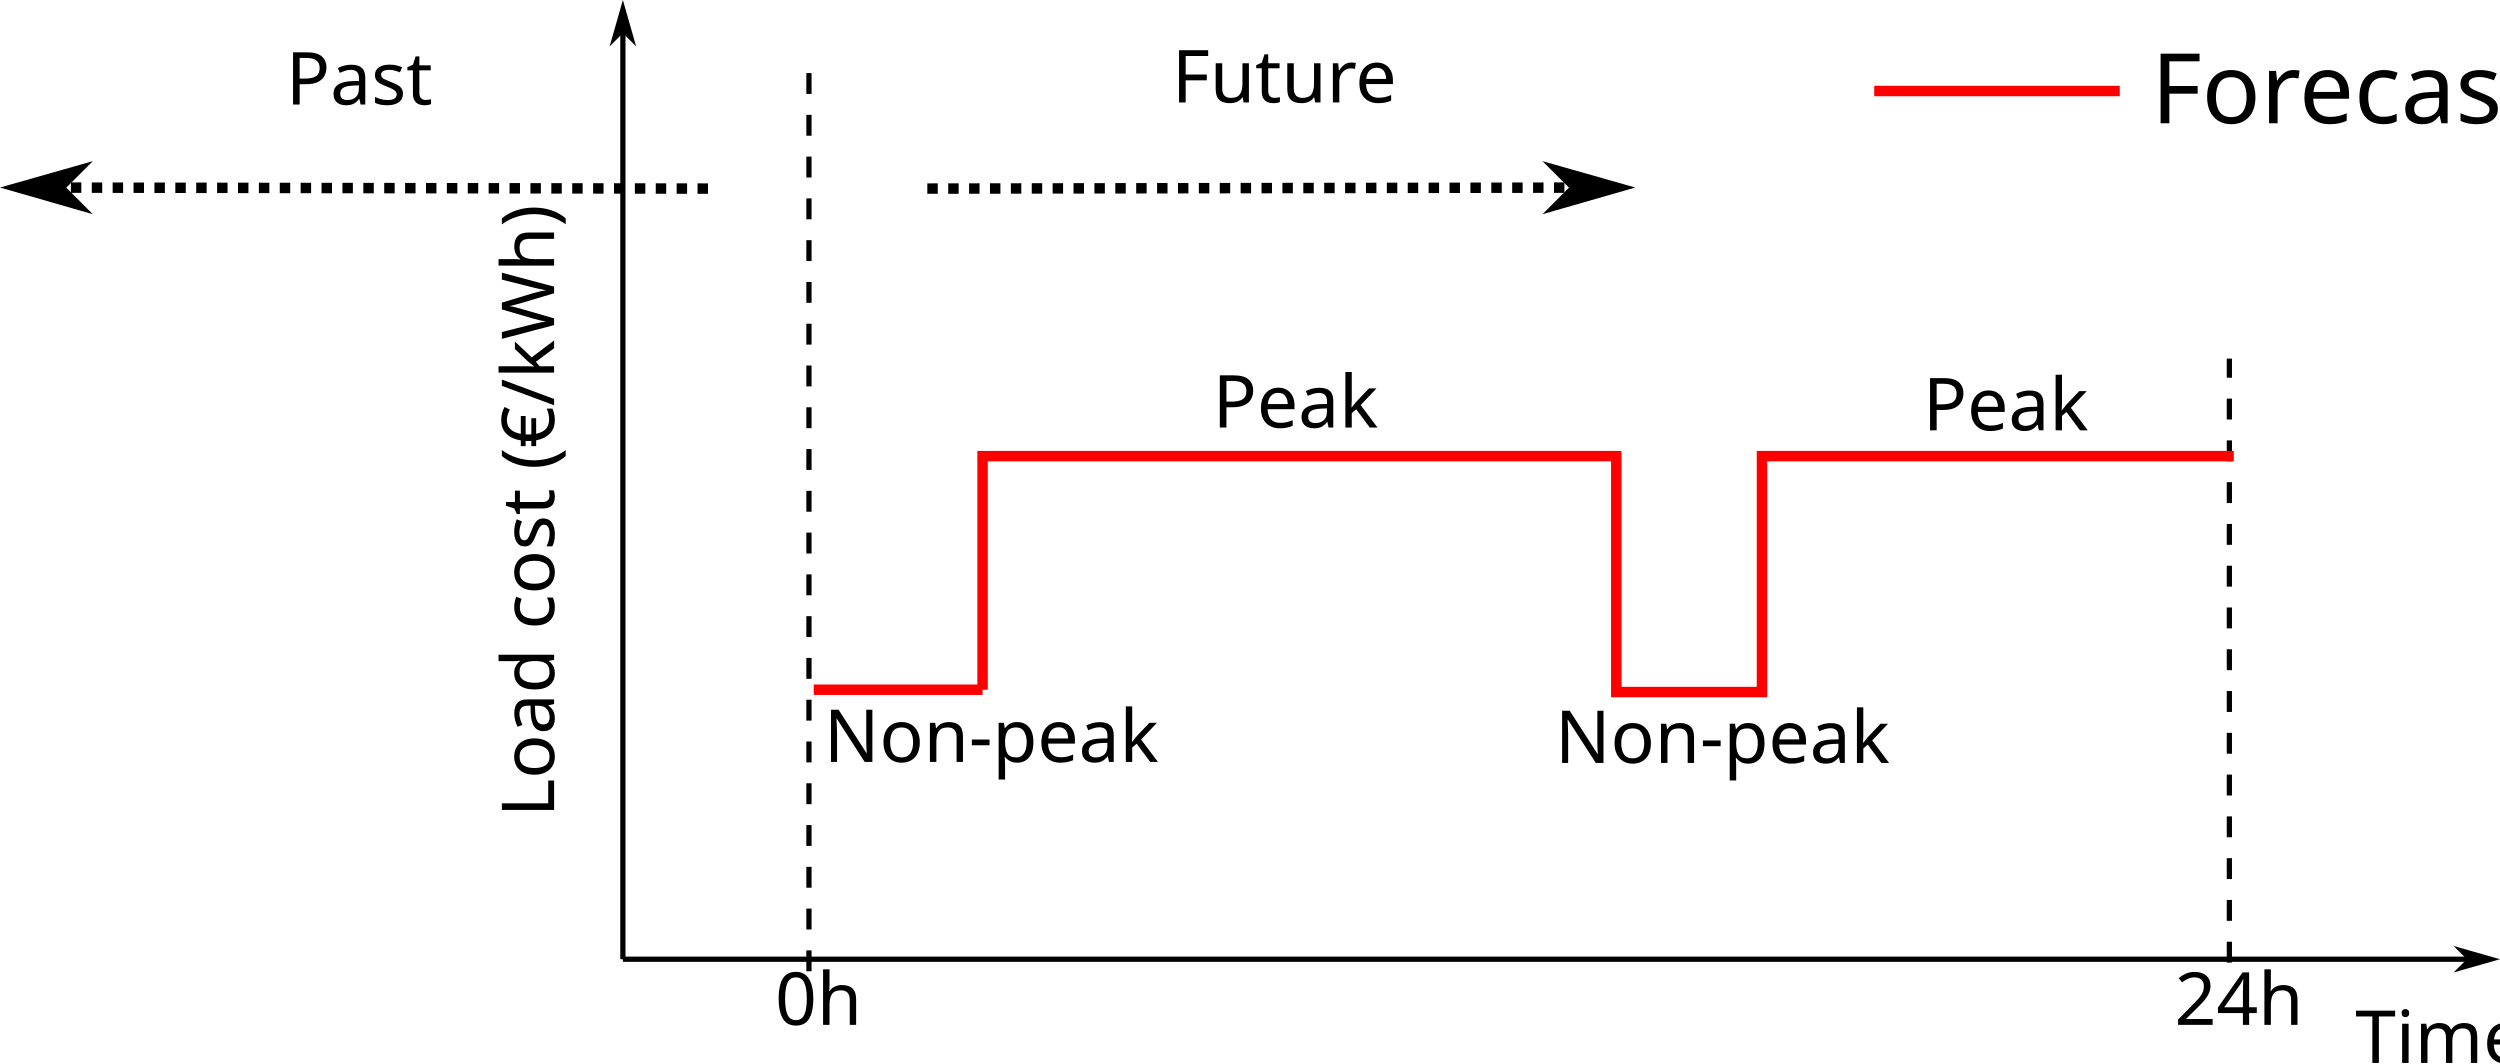
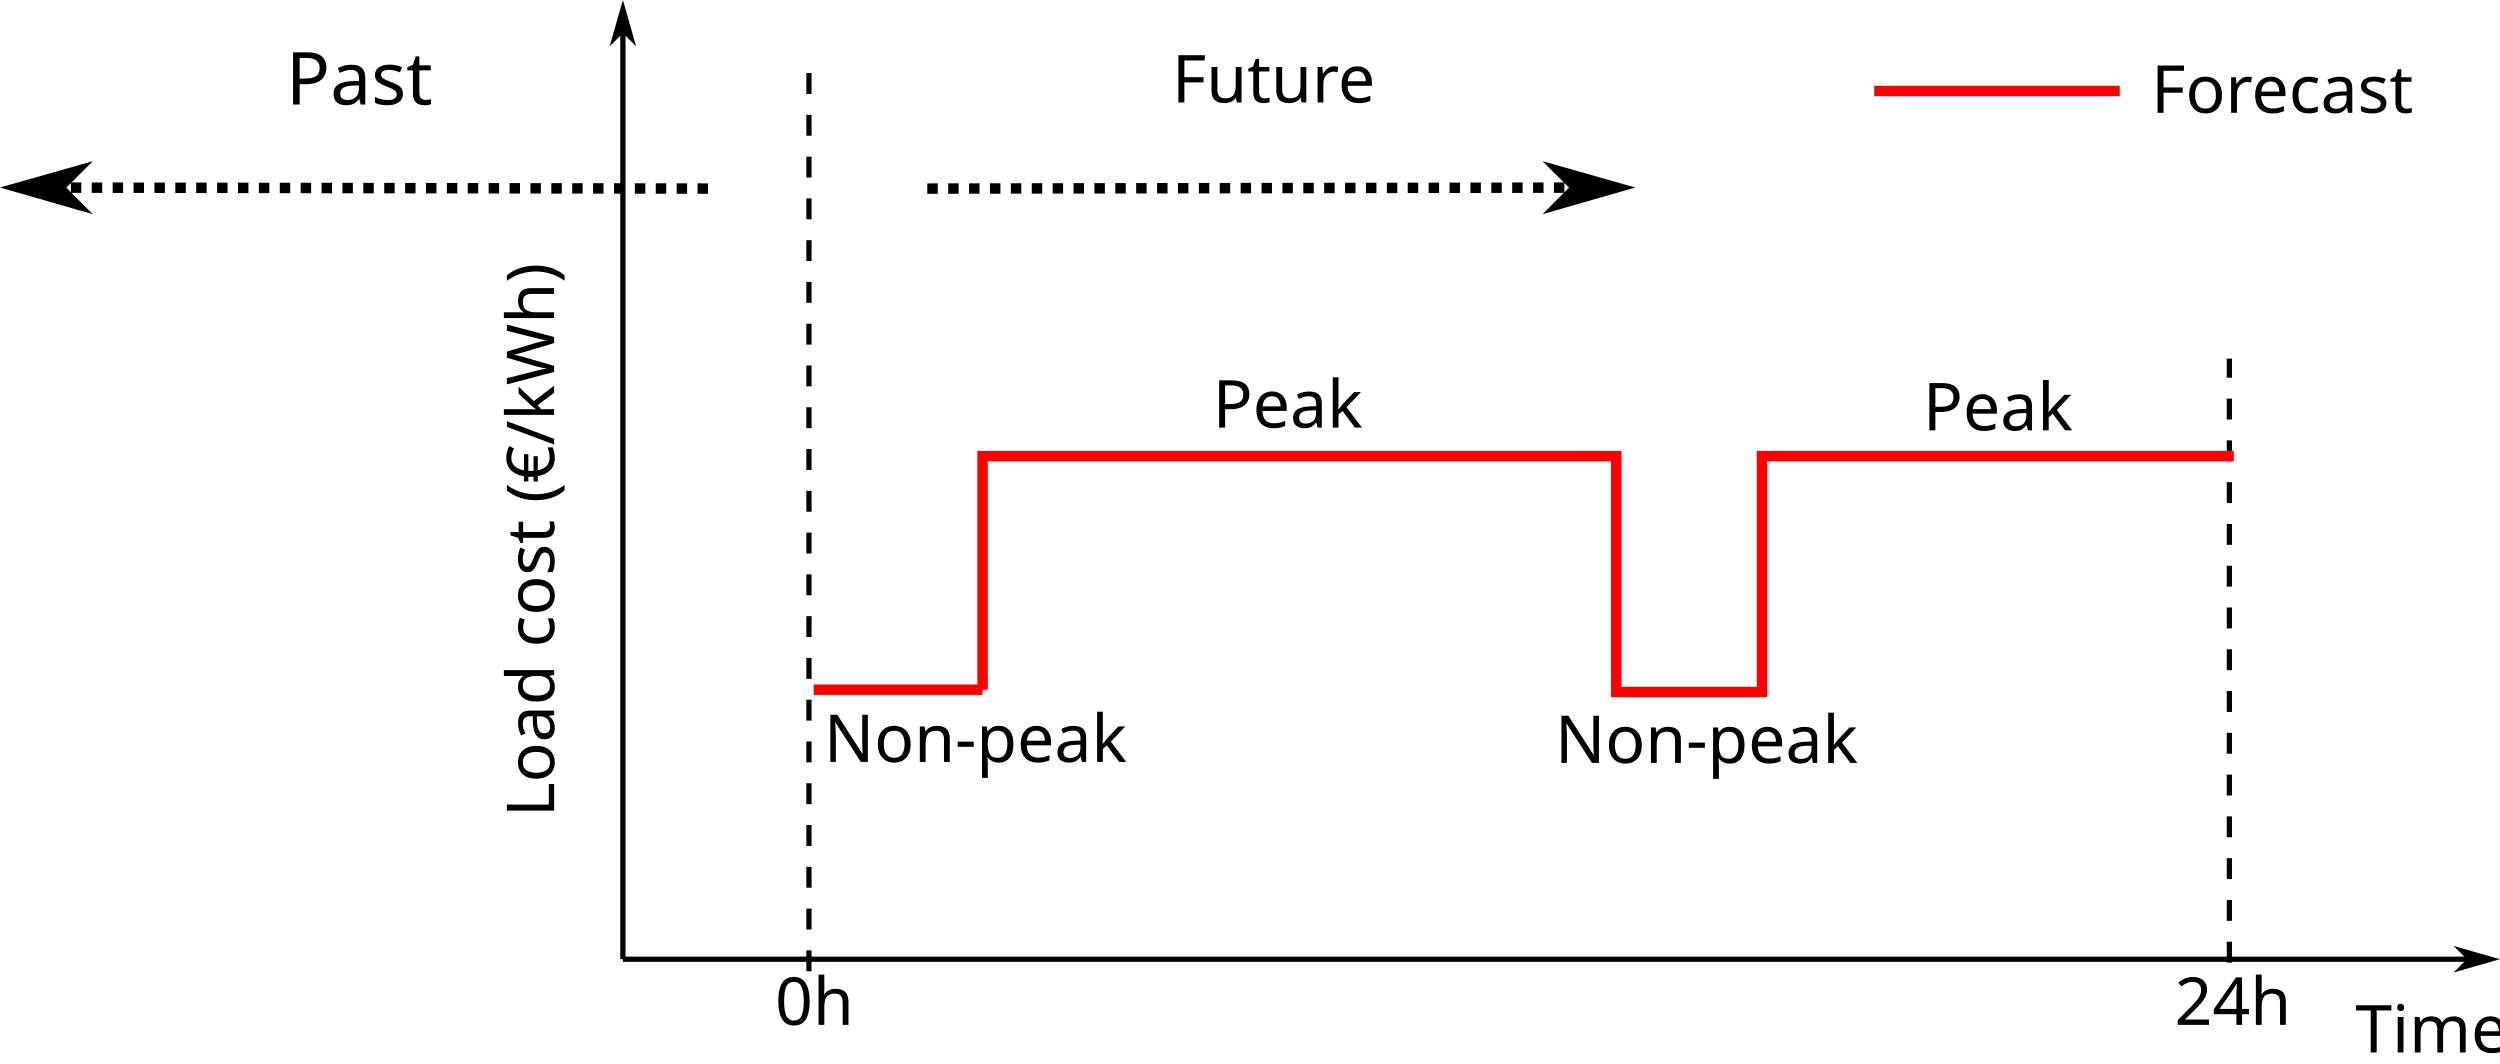
<svg xmlns="http://www.w3.org/2000/svg" width="478.733" height="203.699" id="svg2" version="1.1">
  <defs id="defs4">
    <marker style="overflow:visible" id="Arrow1Send" refX="0" refY="0" orient="auto">
      <path transform="matrix(-0.2,0,0,-0.2,-1.2,0)" style="fill:context-stroke;fill-rule:evenodd;stroke:context-stroke;stroke-width:1pt" d="M 0,0 5,-5 -12.5,0 5,5 Z" id="path29095" />
    </marker>
    <marker orient="auto" refY="0" refX="0" id="Arrow1Lend" style="overflow:visible">
      <path id="path3763" d="M 0,0 5,-5 -12.5,0 5,5 Z" style="fill-rule:evenodd;stroke:#000000;stroke-width:1pt;marker-start:none" transform="matrix(-0.8,0,0,-0.8,-10,0)" />
    </marker>
    <marker orient="auto" refY="0" refX="0" id="Arrow1Mstart" style="overflow:visible">
      <path id="path3766" d="M 0,0 5,-5 -12.5,0 5,5 Z" style="fill-rule:evenodd;stroke:#000000;stroke-width:1pt;marker-start:none" transform="matrix(0.4,0,0,0.4,4,0)" />
    </marker>
    <marker orient="auto" refY="0" refX="0" id="Arrow1Mend" style="overflow:visible">
      <path id="path3769" d="M 0,0 5,-5 -12.5,0 5,5 Z" style="fill-rule:evenodd;stroke:#000000;stroke-width:1pt;marker-start:none" transform="matrix(-0.4,0,0,-0.4,-4,0)" />
    </marker>
    <marker orient="auto" refY="0" refX="0" id="Arrow1Mstart-1" style="overflow:visible">
      <path id="path3766-7" d="M 0,0 5,-5 -12.5,0 5,5 Z" style="fill-rule:evenodd;stroke:#000000;stroke-width:1pt;marker-start:none" transform="matrix(0.4,0,0,0.4,4,0)" />
    </marker>
    <marker orient="auto" refY="0" refX="0" id="Arrow1Mend-4" style="overflow:visible">
      <path id="path3769-0" d="M 0,0 5,-5 -12.5,0 5,5 Z" style="fill-rule:evenodd;stroke:#000000;stroke-width:1pt;marker-start:none" transform="matrix(-0.4,0,0,-0.4,-4,0)" />
    </marker>
    <marker orient="auto" refY="0" refX="0" id="Arrow1Mstart-8" style="overflow:visible">
      <path id="path3766-2" d="M 0,0 5,-5 -12.5,0 5,5 Z" style="fill-rule:evenodd;stroke:#000000;stroke-width:1pt;marker-start:none" transform="matrix(0.4,0,0,0.4,4,0)" />
    </marker>
    <marker orient="auto" refY="0" refX="0" id="Arrow1Mend-45" style="overflow:visible">
      <path id="path3769-5" d="M 0,0 5,-5 -12.5,0 5,5 Z" style="fill-rule:evenodd;stroke:#000000;stroke-width:1pt;marker-start:none" transform="matrix(-0.4,0,0,-0.4,-4,0)" />
    </marker>
    <marker orient="auto" refY="0" refX="0" id="marker5351" style="overflow:visible">
      <path id="path5353" d="M 0,0 5,-5 -12.5,0 5,5 Z" style="fill-rule:evenodd;stroke:#000000;stroke-width:1pt;marker-start:none" transform="matrix(0.4,0,0,0.4,4,0)" />
    </marker>
    <marker orient="auto" refY="0" refX="0" id="marker5355" style="overflow:visible">
      <path id="path5357" d="M 0,0 5,-5 -12.5,0 5,5 Z" style="fill-rule:evenodd;stroke:#000000;stroke-width:1pt;marker-start:none" transform="matrix(-0.4,0,0,-0.4,-4,0)" />
    </marker>
    <marker orient="auto" refY="0" refX="0" id="Arrow1Mstart-2" style="overflow:visible">
      <path id="path3766-21" d="M 0,0 5,-5 -12.5,0 5,5 Z" style="fill-rule:evenodd;stroke:#000000;stroke-width:1pt;marker-start:none" transform="matrix(0.4,0,0,0.4,4,0)" />
    </marker>
    <marker orient="auto" refY="0" refX="0" id="Arrow1Mend-6" style="overflow:visible">
      <path id="path3769-8" d="M 0,0 5,-5 -12.5,0 5,5 Z" style="fill-rule:evenodd;stroke:#000000;stroke-width:1pt;marker-start:none" transform="matrix(-0.4,0,0,-0.4,-4,0)" />
    </marker>
    <marker orient="auto" refY="0" refX="0" id="marker5479" style="overflow:visible">
      <path id="path5481" d="M 0,0 5,-5 -12.5,0 5,5 Z" style="fill-rule:evenodd;stroke:#000000;stroke-width:1pt;marker-start:none" transform="matrix(0.4,0,0,0.4,4,0)" />
    </marker>
    <marker orient="auto" refY="0" refX="0" id="marker5483" style="overflow:visible">
      <path id="path5485" d="M 0,0 5,-5 -12.5,0 5,5 Z" style="fill-rule:evenodd;stroke:#000000;stroke-width:1pt;marker-start:none" transform="matrix(-0.4,0,0,-0.4,-4,0)" />
    </marker>
    <marker orient="auto" refY="0" refX="0" id="Arrow1Lend-0" style="overflow:visible">
      <path id="path3763-6" d="M 0,0 5,-5 -12.5,0 5,5 Z" style="fill-rule:evenodd;stroke:#000000;stroke-width:1pt;marker-start:none" transform="matrix(-0.8,0,0,-0.8,-10,0)" />
    </marker>
    <marker orient="auto" refY="0" refX="0" id="Arrow1Mstart-12" style="overflow:visible">
      <path id="path3766-0" d="M 0,0 5,-5 -12.5,0 5,5 Z" style="fill-rule:evenodd;stroke:#000000;stroke-width:1pt;marker-start:none" transform="matrix(0.4,0,0,0.4,4,0)" />
    </marker>
    <marker orient="auto" refY="0" refX="0" id="Arrow1Mend-0" style="overflow:visible">
      <path id="path3769-1" d="M 0,0 5,-5 -12.5,0 5,5 Z" style="fill-rule:evenodd;stroke:#000000;stroke-width:1pt;marker-start:none" transform="matrix(-0.4,0,0,-0.4,-4,0)" />
    </marker>
    <marker orient="auto" refY="0" refX="0" id="marker7228" style="overflow:visible">
      <path id="path7230" d="M 0,0 5,-5 -12.5,0 5,5 Z" style="fill-rule:evenodd;stroke:#000000;stroke-width:1pt;marker-start:none" transform="matrix(0.4,0,0,0.4,4,0)" />
    </marker>
    <marker orient="auto" refY="0" refX="0" id="marker7232" style="overflow:visible">
      <path id="path7234" d="M 0,0 5,-5 -12.5,0 5,5 Z" style="fill-rule:evenodd;stroke:#000000;stroke-width:1pt;marker-start:none" transform="matrix(-0.4,0,0,-0.4,-4,0)" />
    </marker>
    <marker orient="auto" refY="0" refX="0" id="Arrow1Mstart-9" style="overflow:visible">
      <path id="path3766-8" d="M 0,0 5,-5 -12.5,0 5,5 Z" style="fill-rule:evenodd;stroke:#000000;stroke-width:1pt;marker-start:none" transform="matrix(0.4,0,0,0.4,4,0)" />
    </marker>
    <marker orient="auto" refY="0" refX="0" id="Arrow1Mend-41" style="overflow:visible">
      <path id="path3769-4" d="M 0,0 5,-5 -12.5,0 5,5 Z" style="fill-rule:evenodd;stroke:#000000;stroke-width:1pt;marker-start:none" transform="matrix(-0.4,0,0,-0.4,-4,0)" />
    </marker>
    <marker orient="auto" refY="0" refX="0" id="Arrow1Mend-2" style="overflow:visible">
      <path id="path3769-45" d="M 0,0 5,-5 -12.5,0 5,5 Z" style="fill-rule:evenodd;stroke:#000000;stroke-width:1pt;marker-start:none" transform="matrix(-0.4,0,0,-0.4,-4,0)" />
    </marker>
    <marker orient="auto" refY="0" refX="0" id="marker4353" style="overflow:visible">
      <path id="path4355" d="M 0,0 5,-5 -12.5,0 5,5 Z" style="fill-rule:evenodd;stroke:#000000;stroke-width:1pt;marker-start:none" transform="matrix(-0.4,0,0,-0.4,-4,0)" />
    </marker>
    <marker orient="auto" refY="0" refX="0" id="Arrow1Mstart-5" style="overflow:visible">
      <path id="path3766-1" d="M 0,0 5,-5 -12.5,0 5,5 Z" style="fill-rule:evenodd;stroke:#000000;stroke-width:1pt;marker-start:none" transform="matrix(0.4,0,0,0.4,4,0)" />
    </marker>
    <marker orient="auto" refY="0" refX="0" id="marker4359" style="overflow:visible">
      <path id="path4361" d="M 0,0 5,-5 -12.5,0 5,5 Z" style="fill-rule:evenodd;stroke:#000000;stroke-width:1pt;marker-start:none" transform="matrix(-0.4,0,0,-0.4,-4,0)" />
    </marker>
    <marker orient="auto" refY="0" refX="0" id="Arrow1Mstart-80" style="overflow:visible">
      <path id="path3766-5" d="M 0,0 5,-5 -12.5,0 5,5 Z" style="fill-rule:evenodd;stroke:#000000;stroke-width:1pt;marker-start:none" transform="matrix(0.4,0,0,0.4,4,0)" />
    </marker>
    <marker orient="auto" refY="0" refX="0" id="Arrow1Mend-69" style="overflow:visible">
      <path id="path3769-06" d="M 0,0 5,-5 -12.5,0 5,5 Z" style="fill-rule:evenodd;stroke:#000000;stroke-width:1pt;marker-start:none" transform="matrix(-0.4,0,0,-0.4,-4,0)" />
    </marker>
    <marker orient="auto" refY="0" refX="0" id="marker4359-1" style="overflow:visible">
      <path id="path4361-5" d="M 0,0 5,-5 -12.5,0 5,5 Z" style="fill-rule:evenodd;stroke:#000000;stroke-width:1pt;marker-start:none" transform="matrix(-0.4,0,0,-0.4,-4,0)" />
    </marker>
    <marker orient="auto" refY="0" refX="0" id="Arrow1Mend-7" style="overflow:visible">
      <path id="path3769-47" d="M 0,0 5,-5 -12.5,0 5,5 Z" style="fill-rule:evenodd;stroke:#000000;stroke-width:1pt;marker-start:none" transform="matrix(-0.4,0,0,-0.4,-4,0)" />
    </marker>
    <marker orient="auto" refY="0" refX="0" id="Arrow1Mend-7-2" style="overflow:visible">
      <path id="path3769-47-0" d="M 0,0 5,-5 -12.5,0 5,5 Z" style="fill-rule:evenodd;stroke:#000000;stroke-width:1pt;marker-start:none" transform="matrix(-0.4,0,0,-0.4,-4,0)" />
    </marker>
    <marker orient="auto" refY="0" refX="0" id="Arrow1Mend-7-2-1" style="overflow:visible">
      <path id="path3769-47-0-2" d="M 0,0 5,-5 -12.5,0 5,5 Z" style="fill-rule:evenodd;stroke:#000000;stroke-width:1pt;marker-start:none" transform="matrix(-0.4,0,0,-0.4,-4,0)" />
    </marker>
    <marker orient="auto" refY="0" refX="0" id="Arrow1Mend-7-0" style="overflow:visible">
      <path id="path3769-47-9" d="M 0,0 5,-5 -12.5,0 5,5 Z" style="fill-rule:evenodd;stroke:#000000;stroke-width:1pt;marker-start:none" transform="matrix(-0.4,0,0,-0.4,-4,0)" />
    </marker>
    <marker orient="auto" refY="0" refX="0" id="Arrow1Mend-9" style="overflow:visible">
      <path id="path3769-3" d="M 0,0 5,-5 -12.5,0 5,5 Z" style="fill-rule:evenodd;stroke:#000000;stroke-width:1pt;marker-start:none" transform="matrix(-0.4,0,0,-0.4,-4,0)" />
    </marker>
    <marker orient="auto" refY="0" refX="0" id="marker4359-1-1" style="overflow:visible">
      <path id="path4361-5-3" d="M 0,0 5,-5 -12.5,0 5,5 Z" style="fill-rule:evenodd;stroke:#000000;stroke-width:1pt;marker-start:none" transform="matrix(-0.4,0,0,-0.4,-4,0)" />
    </marker>
    <marker orient="auto" refY="0" refX="0" id="Arrow1Mstart-80-0" style="overflow:visible">
      <path id="path3766-5-6" d="M 0,0 5,-5 -12.5,0 5,5 Z" style="fill-rule:evenodd;stroke:#000000;stroke-width:1pt;marker-start:none" transform="matrix(0.4,0,0,0.4,4,0)" />
    </marker>
    <marker orient="auto" refY="0" refX="0" id="Arrow1Mend-69-5" style="overflow:visible">
      <path id="path3769-06-0" d="M 0,0 5,-5 -12.5,0 5,5 Z" style="fill-rule:evenodd;stroke:#000000;stroke-width:1pt;marker-start:none" transform="matrix(-0.4,0,0,-0.4,-4,0)" />
    </marker>
    <marker orient="auto" refY="0" refX="0" id="Arrow1Mend-7-0-1" style="overflow:visible">
      <path id="path3769-47-9-5" d="M 0,0 5,-5 -12.5,0 5,5 Z" style="fill-rule:evenodd;stroke:#000000;stroke-width:1pt;marker-start:none" transform="matrix(-0.4,0,0,-0.4,-4,0)" />
    </marker>
    <marker orient="auto" refY="0" refX="0" id="Arrow1Mend-78" style="overflow:visible">
      <path id="path3769-31" d="M 0,0 5,-5 -12.5,0 5,5 Z" style="fill-rule:evenodd;stroke:#000000;stroke-width:1pt;marker-start:none" transform="matrix(-0.4,0,0,-0.4,-4,0)" />
    </marker>
    <marker orient="auto" refY="0" refX="0" id="Arrow1Mend-78-2" style="overflow:visible">
      <path id="path3769-31-0" d="M 0,0 5,-5 -12.5,0 5,5 Z" style="fill-rule:evenodd;stroke:#000000;stroke-width:1pt;marker-start:none" transform="matrix(-0.4,0,0,-0.4,-4,0)" />
    </marker>
    <marker orient="auto" refY="0" refX="0" id="Arrow1Mend-78-2-2" style="overflow:visible">
      <path id="path3769-31-0-9" d="M 0,0 5,-5 -12.5,0 5,5 Z" style="fill-rule:evenodd;stroke:#000000;stroke-width:1pt;marker-start:none" transform="matrix(-0.4,0,0,-0.4,-4,0)" />
    </marker>
    <marker orient="auto" refY="0" refX="0" id="Arrow1Mend-78-1" style="overflow:visible">
      <path id="path3769-31-7" d="M 0,0 5,-5 -12.5,0 5,5 Z" style="fill-rule:evenodd;stroke:#000000;stroke-width:1pt;marker-start:none" transform="matrix(-0.4,0,0,-0.4,-4,0)" />
    </marker>
    <marker orient="auto" refY="0" refX="0" id="Arrow1Mend-78-2-5" style="overflow:visible">
      <path id="path3769-31-0-3" d="M 0,0 5,-5 -12.5,0 5,5 Z" style="fill-rule:evenodd;stroke:#000000;stroke-width:1pt;marker-start:none" transform="matrix(-0.4,0,0,-0.4,-4,0)" />
    </marker>
    <marker orient="auto" refY="0" refX="0" id="Arrow1Mend-78-8" style="overflow:visible">
      <path id="path3769-31-2" d="M 0,0 5,-5 -12.5,0 5,5 Z" style="fill-rule:evenodd;stroke:#000000;stroke-width:1pt;marker-start:none" transform="matrix(-0.4,0,0,-0.4,-4,0)" />
    </marker>
    <marker orient="auto" refY="0" refX="0" id="Arrow1Mend-20" style="overflow:visible">
      <path id="path3769-07" d="M 0,0 5,-5 -12.5,0 5,5 Z" style="fill-rule:evenodd;stroke:#000000;stroke-width:1pt;marker-start:none" transform="matrix(-0.4,0,0,-0.4,-4,0)" />
    </marker>
    <marker orient="auto" refY="0" refX="0" id="marker7588" style="overflow:visible">
      <path id="path7590" d="M 0,0 5,-5 -12.5,0 5,5 Z" style="fill-rule:evenodd;stroke:#000000;stroke-width:1pt;marker-start:none" transform="matrix(-0.4,0,0,-0.4,-4,0)" />
    </marker>
    <marker orient="auto" refY="0" refX="0" id="Arrow1Mend-78-2-4" style="overflow:visible">
      <path id="path3769-31-0-6" d="M 0,0 5,-5 -12.5,0 5,5 Z" style="fill-rule:evenodd;stroke:#000000;stroke-width:1pt;marker-start:none" transform="matrix(-0.4,0,0,-0.4,-4,0)" />
    </marker>
    <marker orient="auto" refY="0" refX="0" id="Arrow1Mend-78-27" style="overflow:visible">
      <path id="path3769-31-1" d="M 0,0 5,-5 -12.5,0 5,5 Z" style="fill-rule:evenodd;stroke:#000000;stroke-width:1pt;marker-start:none" transform="matrix(-0.4,0,0,-0.4,-4,0)" />
    </marker>
    <marker orient="auto" refY="0" refX="0" id="Arrow1Mend-7-0-1-5" style="overflow:visible">
      <path id="path3769-47-9-5-7" d="M 0,0 5,-5 -12.5,0 5,5 Z" style="fill-rule:evenodd;stroke:#000000;stroke-width:1pt;marker-start:none" transform="matrix(-0.4,0,0,-0.4,-4,0)" />
    </marker>
    <marker orient="auto" refY="0" refX="0" id="Arrow1Mend-7-0-0" style="overflow:visible">
      <path id="path3769-47-9-3" d="M 0,0 5,-5 -12.5,0 5,5 Z" style="fill-rule:evenodd;stroke:#000000;stroke-width:1pt;marker-start:none" transform="matrix(-0.4,0,0,-0.4,-4,0)" />
    </marker>
    <marker orient="auto" refY="0" refX="0" id="Arrow1Mstart-80-0-5" style="overflow:visible">
      <path id="path3766-5-6-1" d="M 0,0 5,-5 -12.5,0 5,5 Z" style="fill-rule:evenodd;stroke:#000000;stroke-width:1pt;marker-start:none" transform="matrix(0.4,0,0,0.4,4,0)" />
    </marker>
    <marker orient="auto" refY="0" refX="0" id="Arrow1Mend-69-5-2" style="overflow:visible">
      <path id="path3769-06-0-7" d="M 0,0 5,-5 -12.5,0 5,5 Z" style="fill-rule:evenodd;stroke:#000000;stroke-width:1pt;marker-start:none" transform="matrix(-0.4,0,0,-0.4,-4,0)" />
    </marker>
    <marker orient="auto" refY="0" refX="0" id="Arrow1Mend-78-2-4-5" style="overflow:visible">
      <path id="path3769-31-0-6-8" d="M 0,0 5,-5 -12.5,0 5,5 Z" style="fill-rule:evenodd;stroke:#000000;stroke-width:1pt;marker-start:none" transform="matrix(-0.4,0,0,-0.4,-4,0)" />
    </marker>
    <marker orient="auto" refY="0" refX="0" id="Arrow1Mend-20-2" style="overflow:visible">
      <path id="path3769-07-1" d="M 0,0 5,-5 -12.5,0 5,5 Z" style="fill-rule:evenodd;stroke:#000000;stroke-width:1pt;marker-start:none" transform="matrix(-0.4,0,0,-0.4,-4,0)" />
    </marker>
    <marker orient="auto" refY="0" refX="0" id="marker8063" style="overflow:visible">
      <path id="path8065" d="M 0,0 5,-5 -12.5,0 5,5 Z" style="fill-rule:evenodd;stroke:#000000;stroke-width:1pt;marker-start:none" transform="matrix(-0.4,0,0,-0.4,-4,0)" />
    </marker>
    <marker orient="auto" refY="0" refX="0" id="Arrow1Mend-78-2-4-6" style="overflow:visible">
      <path id="path3769-31-0-6-2" d="M 0,0 5,-5 -12.5,0 5,5 Z" style="fill-rule:evenodd;stroke:#000000;stroke-width:1pt;marker-start:none" transform="matrix(-0.4,0,0,-0.4,-4,0)" />
    </marker>
    <marker orient="auto" refY="0" refX="0" id="Arrow1Mend-78-27-7" style="overflow:visible">
      <path id="path3769-31-1-1" d="M 0,0 5,-5 -12.5,0 5,5 Z" style="fill-rule:evenodd;stroke:#000000;stroke-width:1pt;marker-start:none" transform="matrix(-0.4,0,0,-0.4,-4,0)" />
    </marker>
    <marker orient="auto" refY="0" refX="0" id="Arrow1Mend-7-0-1-5-1" style="overflow:visible">
      <path id="path3769-47-9-5-7-9" d="M 0,0 5,-5 -12.5,0 5,5 Z" style="fill-rule:evenodd;stroke:#000000;stroke-width:1pt;marker-start:none" transform="matrix(-0.4,0,0,-0.4,-4,0)" />
    </marker>
    <marker orient="auto" refY="0" refX="0" id="Arrow1Mend-7-0-0-9" style="overflow:visible">
      <path id="path3769-47-9-3-7" d="M 0,0 5,-5 -12.5,0 5,5 Z" style="fill-rule:evenodd;stroke:#000000;stroke-width:1pt;marker-start:none" transform="matrix(-0.4,0,0,-0.4,-4,0)" />
    </marker>
    <marker orient="auto" refY="0" refX="0" id="Arrow1Mstart-80-0-5-2" style="overflow:visible">
      <path id="path3766-5-6-1-3" d="M 0,0 5,-5 -12.5,0 5,5 Z" style="fill-rule:evenodd;stroke:#000000;stroke-width:1pt;marker-start:none" transform="matrix(0.4,0,0,0.4,4,0)" />
    </marker>
    <marker orient="auto" refY="0" refX="0" id="Arrow1Mend-69-5-2-5" style="overflow:visible">
      <path id="path3769-06-0-7-9" d="M 0,0 5,-5 -12.5,0 5,5 Z" style="fill-rule:evenodd;stroke:#000000;stroke-width:1pt;marker-start:none" transform="matrix(-0.4,0,0,-0.4,-4,0)" />
    </marker>
    <marker orient="auto" refY="0" refX="0" id="Arrow1Mend-20-2-8" style="overflow:visible">
      <path id="path3769-07-1-5" d="M 0,0 5,-5 -12.5,0 5,5 Z" style="fill-rule:evenodd;stroke:#000000;stroke-width:1pt;marker-start:none" transform="matrix(-0.4,0,0,-0.4,-4,0)" />
    </marker>
    <marker orient="auto" refY="0" refX="0" id="marker8302" style="overflow:visible">
      <path id="path8304" d="M 0,0 5,-5 -12.5,0 5,5 Z" style="fill-rule:evenodd;stroke:#000000;stroke-width:1pt;marker-start:none" transform="matrix(-0.4,0,0,-0.4,-4,0)" />
    </marker>
    <marker orient="auto" refY="0" refX="0" id="Arrow1Mend-78-2-4-6-7" style="overflow:visible">
      <path id="path3769-31-0-6-2-4" d="M 0,0 5,-5 -12.5,0 5,5 Z" style="fill-rule:evenodd;stroke:#000000;stroke-width:1pt;marker-start:none" transform="matrix(-0.4,0,0,-0.4,-4,0)" />
    </marker>
    <marker orient="auto" refY="0" refX="0" id="Arrow1Mend-78-27-7-2" style="overflow:visible">
      <path id="path3769-31-1-1-8" d="M 0,0 5,-5 -12.5,0 5,5 Z" style="fill-rule:evenodd;stroke:#000000;stroke-width:1pt;marker-start:none" transform="matrix(-0.4,0,0,-0.4,-4,0)" />
    </marker>
    <marker orient="auto" refY="0" refX="0" id="Arrow1Mend-7-0-1-5-1-3" style="overflow:visible">
      <path id="path3769-47-9-5-7-9-6" d="M 0,0 5,-5 -12.5,0 5,5 Z" style="fill-rule:evenodd;stroke:#000000;stroke-width:1pt;marker-start:none" transform="matrix(-0.4,0,0,-0.4,-4,0)" />
    </marker>
    <marker orient="auto" refY="0" refX="0" id="Arrow1Mend-7-0-0-9-4" style="overflow:visible">
      <path id="path3769-47-9-3-7-8" d="M 0,0 5,-5 -12.5,0 5,5 Z" style="fill-rule:evenodd;stroke:#000000;stroke-width:1pt;marker-start:none" transform="matrix(-0.4,0,0,-0.4,-4,0)" />
    </marker>
    <marker orient="auto" refY="0" refX="0" id="Arrow1Mstart-80-0-5-2-5" style="overflow:visible">
      <path id="path3766-5-6-1-3-5" d="M 0,0 5,-5 -12.5,0 5,5 Z" style="fill-rule:evenodd;stroke:#000000;stroke-width:1pt;marker-start:none" transform="matrix(0.4,0,0,0.4,4,0)" />
    </marker>
    <marker orient="auto" refY="0" refX="0" id="Arrow1Mend-69-5-2-5-7" style="overflow:visible">
      <path id="path3769-06-0-7-9-4" d="M 0,0 5,-5 -12.5,0 5,5 Z" style="fill-rule:evenodd;stroke:#000000;stroke-width:1pt;marker-start:none" transform="matrix(-0.4,0,0,-0.4,-4,0)" />
    </marker>
    <marker orient="auto" refY="0" refX="0" id="Arrow1Mend-20-2-8-3" style="overflow:visible">
      <path id="path3769-07-1-5-7" d="M 0,0 5,-5 -12.5,0 5,5 Z" style="fill-rule:evenodd;stroke:#000000;stroke-width:1pt;marker-start:none" transform="matrix(-0.4,0,0,-0.4,-4,0)" />
    </marker>
    <marker orient="auto" refY="0" refX="0" id="marker8553" style="overflow:visible">
      <path id="path8555" d="M 0,0 5,-5 -12.5,0 5,5 Z" style="fill-rule:evenodd;stroke:#000000;stroke-width:1pt;marker-start:none" transform="matrix(-0.4,0,0,-0.4,-4,0)" />
    </marker>
    <marker orient="auto" refY="0" refX="0" id="Arrow1Mend-78-2-4-6-7-2" style="overflow:visible">
      <path id="path3769-31-0-6-2-4-4" d="M 0,0 5,-5 -12.5,0 5,5 Z" style="fill-rule:evenodd;stroke:#000000;stroke-width:1pt;marker-start:none" transform="matrix(-0.4,0,0,-0.4,-4,0)" />
    </marker>
    <marker orient="auto" refY="0" refX="0" id="Arrow1Mend-78-27-7-2-0" style="overflow:visible">
      <path id="path3769-31-1-1-8-6" d="M 0,0 5,-5 -12.5,0 5,5 Z" style="fill-rule:evenodd;stroke:#000000;stroke-width:1pt;marker-start:none" transform="matrix(-0.4,0,0,-0.4,-4,0)" />
    </marker>
    <marker orient="auto" refY="0" refX="0" id="Arrow1Mend-7-0-1-5-1-3-6" style="overflow:visible">
      <path id="path3769-47-9-5-7-9-6-0" d="M 0,0 5,-5 -12.5,0 5,5 Z" style="fill-rule:evenodd;stroke:#000000;stroke-width:1pt;marker-start:none" transform="matrix(-0.4,0,0,-0.4,-4,0)" />
    </marker>
    <marker orient="auto" refY="0" refX="0" id="Arrow1Mend-7-0-0-9-4-7" style="overflow:visible">
      <path id="path3769-47-9-3-7-8-6" d="M 0,0 5,-5 -12.5,0 5,5 Z" style="fill-rule:evenodd;stroke:#000000;stroke-width:1pt;marker-start:none" transform="matrix(-0.4,0,0,-0.4,-4,0)" />
    </marker>
    <marker orient="auto" refY="0" refX="0" id="Arrow1Mstart-80-0-5-2-5-5" style="overflow:visible">
      <path id="path3766-5-6-1-3-5-5" d="M 0,0 5,-5 -12.5,0 5,5 Z" style="fill-rule:evenodd;stroke:#000000;stroke-width:1pt;marker-start:none" transform="matrix(0.4,0,0,0.4,4,0)" />
    </marker>
    <marker orient="auto" refY="0" refX="0" id="Arrow1Mend-69-5-2-5-7-2" style="overflow:visible">
      <path id="path3769-06-0-7-9-4-3" d="M 0,0 5,-5 -12.5,0 5,5 Z" style="fill-rule:evenodd;stroke:#000000;stroke-width:1pt;marker-start:none" transform="matrix(-0.4,0,0,-0.4,-4,0)" />
    </marker>
    <marker orient="auto" refY="0" refX="0" id="Arrow1Mend-78-2-4-5-1" style="overflow:visible">
      <path id="path3769-31-0-6-8-8" d="M 0,0 5,-5 -12.5,0 5,5 Z" style="fill-rule:evenodd;stroke:#000000;stroke-width:1pt;marker-start:none" transform="matrix(-0.4,0,0,-0.4,-4,0)" />
    </marker>
    <marker orient="auto" refY="0" refX="0" id="Arrow1Mend-7-23" style="overflow:visible">
      <path id="path3769-47-7" d="M 0,0 5,-5 -12.5,0 5,5 Z" style="fill-rule:evenodd;stroke:#000000;stroke-width:1pt;marker-start:none" transform="matrix(-0.4,0,0,-0.4,-4,0)" />
    </marker>
    <marker orient="auto" refY="0" refX="0" id="Arrow1Mstart-80-7" style="overflow:visible">
      <path id="path3766-5-68" d="M 0,0 5,-5 -12.5,0 5,5 Z" style="fill-rule:evenodd;stroke:#000000;stroke-width:1pt;marker-start:none" transform="matrix(0.4,0,0,0.4,4,0)" />
    </marker>
    <marker orient="auto" refY="0" refX="0" id="Arrow1Mend-69-2" style="overflow:visible">
      <path id="path3769-06-7" d="M 0,0 5,-5 -12.5,0 5,5 Z" style="fill-rule:evenodd;stroke:#000000;stroke-width:1pt;marker-start:none" transform="matrix(-0.4,0,0,-0.4,-4,0)" />
    </marker>
    <marker orient="auto" refY="0" refX="0" id="Arrow1Mstart-80-0-5-0" style="overflow:visible">
      <path id="path3766-5-6-1-7" d="M 0,0 5,-5 -12.5,0 5,5 Z" style="fill-rule:evenodd;stroke:#000000;stroke-width:1pt;marker-start:none" transform="matrix(0.4,0,0,0.4,4,0)" />
    </marker>
    <marker orient="auto" refY="0" refX="0" id="Arrow1Mend-69-5-2-55" style="overflow:visible">
      <path id="path3769-06-0-7-5" d="M 0,0 5,-5 -12.5,0 5,5 Z" style="fill-rule:evenodd;stroke:#000000;stroke-width:1pt;marker-start:none" transform="matrix(-0.4,0,0,-0.4,-4,0)" />
    </marker>
    <marker orient="auto" refY="0" refX="0" id="Arrow1Mstart-80-0-5-3" style="overflow:visible">
      <path id="path3766-5-6-1-5" d="M 0,0 5,-5 -12.5,0 5,5 Z" style="fill-rule:evenodd;stroke:#000000;stroke-width:1pt;marker-start:none" transform="matrix(0.4,0,0,0.4,4,0)" />
    </marker>
    <marker orient="auto" refY="0" refX="0" id="Arrow1Mend-69-5-2-0" style="overflow:visible">
      <path id="path3769-06-0-7-56" d="M 0,0 5,-5 -12.5,0 5,5 Z" style="fill-rule:evenodd;stroke:#000000;stroke-width:1pt;marker-start:none" transform="matrix(-0.4,0,0,-0.4,-4,0)" />
    </marker>
    <marker orient="auto" refY="0" refX="0" id="Arrow1Mend-7-0-0-8" style="overflow:visible">
      <path id="path3769-47-9-3-9" d="M 0,0 5,-5 -12.5,0 5,5 Z" style="fill-rule:evenodd;stroke:#000000;stroke-width:1pt;marker-start:none" transform="matrix(-0.4,0,0,-0.4,-4,0)" />
    </marker>
    <marker orient="auto" refY="0" refX="0" id="Arrow1Mend-7-0-1-5-9" style="overflow:visible">
      <path id="path3769-47-9-5-7-2" d="M 0,0 5,-5 -12.5,0 5,5 Z" style="fill-rule:evenodd;stroke:#000000;stroke-width:1pt;marker-start:none" transform="matrix(-0.4,0,0,-0.4,-4,0)" />
    </marker>
    <marker orient="auto" refY="0" refX="0" id="Arrow1Mend-78-27-8" style="overflow:visible">
      <path id="path3769-31-1-8" d="M 0,0 5,-5 -12.5,0 5,5 Z" style="fill-rule:evenodd;stroke:#000000;stroke-width:1pt;marker-start:none" transform="matrix(-0.4,0,0,-0.4,-4,0)" />
    </marker>
    <marker orient="auto" refY="0" refX="0" id="Arrow1Mend-78-2-4-4" style="overflow:visible">
      <path id="path3769-31-0-6-9" d="M 0,0 5,-5 -12.5,0 5,5 Z" style="fill-rule:evenodd;stroke:#000000;stroke-width:1pt;marker-start:none" transform="matrix(-0.4,0,0,-0.4,-4,0)" />
    </marker>
    <marker orient="auto" refY="0" refX="0" id="Arrow1Mend-20-4" style="overflow:visible">
      <path id="path3769-07-14" d="M 0,0 5,-5 -12.5,0 5,5 Z" style="fill-rule:evenodd;stroke:#000000;stroke-width:1pt;marker-start:none" transform="matrix(-0.4,0,0,-0.4,-4,0)" />
    </marker>
    <marker orient="auto" refY="0" refX="0" id="marker8443" style="overflow:visible">
      <path id="path8441" d="M 0,0 5,-5 -12.5,0 5,5 Z" style="fill-rule:evenodd;stroke:#000000;stroke-width:1pt;marker-start:none" transform="matrix(-0.4,0,0,-0.4,-4,0)" />
    </marker>
    <marker orient="auto" refY="0" refX="0" id="Arrow1Mstart-80-0-6" style="overflow:visible">
      <path id="path3766-5-6-15" d="M 0,0 5,-5 -12.5,0 5,5 Z" style="fill-rule:evenodd;stroke:#000000;stroke-width:1pt;marker-start:none" transform="matrix(0.4,0,0,0.4,4,0)" />
    </marker>
    <marker orient="auto" refY="0" refX="0" id="Arrow1Mend-69-5-8" style="overflow:visible">
      <path id="path3769-06-0-0" d="M 0,0 5,-5 -12.5,0 5,5 Z" style="fill-rule:evenodd;stroke:#000000;stroke-width:1pt;marker-start:none" transform="matrix(-0.4,0,0,-0.4,-4,0)" />
    </marker>
    <marker orient="auto" refY="0" refX="0" id="Arrow1Mend-7-0-9" style="overflow:visible">
      <path id="path3769-47-9-7" d="M 0,0 5,-5 -12.5,0 5,5 Z" style="fill-rule:evenodd;stroke:#000000;stroke-width:1pt;marker-start:none" transform="matrix(-0.4,0,0,-0.4,-4,0)" />
    </marker>
    <marker orient="auto" refY="0" refX="0" id="Arrow1Mend-7-0-1-0" style="overflow:visible">
      <path id="path3769-47-9-5-5" d="M 0,0 5,-5 -12.5,0 5,5 Z" style="fill-rule:evenodd;stroke:#000000;stroke-width:1pt;marker-start:none" transform="matrix(-0.4,0,0,-0.4,-4,0)" />
    </marker>
    <marker orient="auto" refY="0" refX="0" id="Arrow1Mend-78-23" style="overflow:visible">
      <path id="path3769-31-11" d="M 0,0 5,-5 -12.5,0 5,5 Z" style="fill-rule:evenodd;stroke:#000000;stroke-width:1pt;marker-start:none" transform="matrix(-0.4,0,0,-0.4,-4,0)" />
    </marker>
    <marker orient="auto" refY="0" refX="0" id="Arrow1Mend-78-2-50" style="overflow:visible">
      <path id="path3769-31-0-2" d="M 0,0 5,-5 -12.5,0 5,5 Z" style="fill-rule:evenodd;stroke:#000000;stroke-width:1pt;marker-start:none" transform="matrix(-0.4,0,0,-0.4,-4,0)" />
    </marker>
    <marker orient="auto" refY="0" refX="0" id="Arrow1Mend-70" style="overflow:visible">
      <path id="path3769-14" d="M 0,0 5,-5 -12.5,0 5,5 Z" style="fill-rule:evenodd;stroke:#000000;stroke-width:1pt;marker-start:none" transform="matrix(-0.4,0,0,-0.4,-4,0)" />
    </marker>
    <marker orient="auto" refY="0" refX="0" id="marker1626" style="overflow:visible">
      <path id="path1624" d="M 0,0 5,-5 -12.5,0 5,5 Z" style="fill-rule:evenodd;stroke:#000000;stroke-width:1pt;marker-start:none" transform="matrix(-0.4,0,0,-0.4,-4,0)" />
    </marker>
    <marker style="overflow:visible" id="Arrow1Send-4" refX="0" refY="0" orient="auto">
      <path transform="matrix(-0.2,0,0,-0.2,-1.2,0)" style="fill:context-stroke;fill-rule:evenodd;stroke:context-stroke;stroke-width:1pt" d="M 0,0 5,-5 -12.5,0 5,5 Z" id="path29095-5" />
    </marker>
  </defs>
  <g id="layer1" transform="translate(-616.195,-72.97148)">
    <g transform="translate(705.0437,41.43712)" id="g5297-9-1-1-7-3-9-2-8">
      <path id="path2985-4-5-8-1-9-0-0-9" d="M 30.429,33.505 V 215.219" style="fill:none;stroke:#000000;stroke-width:1;stroke-miterlimit:4;stroke-dasharray:none;stroke-opacity:1;marker-start:url(#Arrow1Mstart-80-0-6);marker-end:none" />
      <path id="path3755-8-2-9-7-8-7-0-3" d="M 30.429,215.219 H 387.914" style="fill:none;stroke:#000000;stroke-width:1;stroke-miterlimit:4;stroke-dasharray:none;stroke-opacity:1;marker-end:url(#Arrow1Mend-69-5-8)" />
    </g>
-     <text xml:space="preserve" style="font-style:normal;font-weight:normal;line-height:0%;font-family:sans-serif;letter-spacing:0px;word-spacing:0px;fill:#000000;fill-opacity:1;stroke:none" x="764.615" y="269.228" id="text5398-3-38-8-2-8-8-6-3-8">
-       <tspan id="tspan5400-1-7-6-8-1-7-8-2-1" x="764.615" y="269.228" style="font-style:normal;font-variant:normal;font-weight:normal;font-stretch:normal;font-size:14px;line-height:125%;font-family:'Tw Cen MT';-inkscape-font-specification:'Tw Cen MT';text-align:start;writing-mode:lr-tb;text-anchor:start">0h</tspan>
-     </text>
-     <text xml:space="preserve" style="font-style:normal;font-weight:normal;line-height:0%;font-family:sans-serif;letter-spacing:0px;word-spacing:0px;fill:#000000;fill-opacity:1;stroke:none" x="1032.615" y="269.228" id="text5398-3-2-4-5-6-8-7-5-9-7">
-       <tspan id="tspan5400-1-3-2-0-0-2-8-0-3-9" x="1032.615" y="269.228" style="font-style:normal;font-variant:normal;font-weight:normal;font-stretch:normal;font-size:14px;line-height:125%;font-family:'Tw Cen MT';-inkscape-font-specification:'Tw Cen MT';text-align:start;writing-mode:lr-tb;text-anchor:start">24h</tspan>
+     <text xml:space="preserve" style="font-style:normal;font-weight:500;line-height:0%;font-family:'Tw Cen MT Std';letter-spacing:0px;word-spacing:0px;fill:#000000;fill-opacity:1;stroke:none;-inkscape-font-specification:'Tw Cen MT Std, Medium';font-stretch:normal;font-variant:normal;font-size:12.667px;text-anchor:start;text-align:start;writing-mode:lr;font-variant-ligatures:normal;font-variant-caps:normal;font-variant-numeric:normal;font-feature-settings:normal;" x="764.615" y="269.228" id="text5398-3-38-8-2-8-8-6-3-8">
+       <tspan id="tspan5400-1-7-6-8-1-7-8-2-1" x="764.615" y="269.228" style="font-style:normal;font-variant:normal;font-weight:500;font-stretch:normal;font-size:12.667px;line-height:125%;font-family:'Tw Cen MT Std';-inkscape-font-specification:'Tw Cen MT Std, Medium';text-align:start;writing-mode:lr;text-anchor:start;font-variant-ligatures:normal;font-variant-caps:normal;font-variant-numeric:normal;font-feature-settings:normal;">0h</tspan>
+     </text>
+     <text xml:space="preserve" style="font-style:normal;font-weight:500;line-height:0%;font-family:'Tw Cen MT Std';letter-spacing:0px;word-spacing:0px;fill:#000000;fill-opacity:1;stroke:none;-inkscape-font-specification:'Tw Cen MT Std, Medium';font-stretch:normal;font-variant:normal;font-size:12.667px;text-anchor:start;text-align:start;writing-mode:lr;font-variant-ligatures:normal;font-variant-caps:normal;font-variant-numeric:normal;font-feature-settings:normal;" x="1032.615" y="269.228" id="text5398-3-2-4-5-6-8-7-5-9-7">
+       <tspan id="tspan5400-1-3-2-0-0-2-8-0-3-9" x="1032.615" y="269.228" style="font-style:normal;font-variant:normal;font-weight:500;font-stretch:normal;font-size:12.667px;line-height:125%;font-family:'Tw Cen MT Std';-inkscape-font-specification:'Tw Cen MT Std, Medium';text-align:start;writing-mode:lr;text-anchor:start;font-variant-ligatures:normal;font-variant-caps:normal;font-variant-numeric:normal;font-feature-settings:normal;">24h</tspan>
    </text>
    <text xml:space="preserve" style="font-style:normal;font-weight:normal;line-height:0%;font-family:sans-serif;letter-spacing:0px;word-spacing:0px;fill:#000000;fill-opacity:1;stroke:none" x="670.953" y="92.991" id="text5398-3-389-2-1-5-6-3-9-7-2">
-       <tspan id="tspan5400-1-34-9-3-4-1-4-9-2-3" x="670.953" y="92.991" style="font-style:normal;font-variant:normal;font-weight:normal;font-stretch:normal;font-size:14px;line-height:125%;font-family:'Tw Cen MT';-inkscape-font-specification:'Tw Cen MT';text-align:start;writing-mode:lr-tb;text-anchor:start">Past</tspan>
+       <tspan id="tspan5400-1-34-9-3-4-1-4-9-2-3" x="670.953" y="92.991" style="font-style:normal;font-variant:normal;font-weight:normal;font-stretch:normal;font-size:14px;line-height:125%;font-family:'Tw Cen MT Std';-inkscape-font-specification:'Tw Cen MT Std';text-align:start;writing-mode:lr-tb;text-anchor:start">Past</tspan>
    </text>
    <path style="fill:none;fill-rule:evenodd;stroke:#000000;stroke-width:2;stroke-linecap:butt;stroke-linejoin:miter;stroke-miterlimit:4;stroke-dasharray:2, 2;stroke-dashoffset:0;stroke-opacity:1;marker-end:url(#Arrow1Mend-7-0-9)" d="m 793.769,109.087 131.633,-0.2" id="path6074-9-6-2" />
    <path style="fill:none;fill-rule:evenodd;stroke:#000000;stroke-width:2;stroke-linecap:butt;stroke-linejoin:miter;stroke-miterlimit:4;stroke-dasharray:2, 2;stroke-dashoffset:0;stroke-opacity:1;marker-end:url(#Arrow1Mend-7-0-1-0)" d="M 751.769,109.087 620.136,108.887" id="path6074-9-6-1-1" />
-     <text xml:space="preserve" style="font-style:normal;font-weight:normal;line-height:0%;font-family:sans-serif;letter-spacing:0px;word-spacing:0px;fill:#000000;fill-opacity:1;stroke:none" x="840.618" y="92.59" id="text5398-3-389-2-1-5-6-3-9-7-5-20">
-       <tspan id="tspan5400-1-34-9-3-4-1-4-9-2-5-8" x="840.618" y="92.59" style="font-style:normal;font-variant:normal;font-weight:normal;font-stretch:normal;font-size:14px;line-height:125%;font-family:'Tw Cen MT';-inkscape-font-specification:'Tw Cen MT';text-align:start;writing-mode:lr-tb;text-anchor:start">Future</tspan>
-     </text>
-     <text xml:space="preserve" style="font-style:normal;font-weight:normal;line-height:0%;font-family:sans-serif;letter-spacing:0px;word-spacing:0px;fill:#000000;fill-opacity:1;stroke:none" x="848.421" y="154.85" id="text5398-3-389-2-1-5-6-3-9-7-5-20-0">
-       <tspan id="tspan5400-1-34-9-3-4-1-4-9-2-5-8-3" x="848.421" y="154.85" style="font-style:normal;font-variant:normal;font-weight:normal;font-stretch:normal;font-size:14px;line-height:125%;font-family:'Tw Cen MT';-inkscape-font-specification:'Tw Cen MT';text-align:start;writing-mode:lr-tb;text-anchor:start">Peak</tspan>
-     </text>
-     <text xml:space="preserve" style="font-style:normal;font-weight:normal;line-height:0%;font-family:sans-serif;letter-spacing:0px;word-spacing:0px;fill:#000000;fill-opacity:1;stroke:none" x="984.425" y="155.375" id="text5398-3-389-2-1-5-6-3-9-7-5-20-0-4">
-       <tspan id="tspan5400-1-34-9-3-4-1-4-9-2-5-8-3-7" x="984.425" y="155.375" style="font-style:normal;font-variant:normal;font-weight:normal;font-stretch:normal;font-size:14px;line-height:125%;font-family:'Tw Cen MT';-inkscape-font-specification:'Tw Cen MT';text-align:start;writing-mode:lr-tb;text-anchor:start">Peak</tspan>
+     <text xml:space="preserve" style="font-style:normal;font-weight:500;line-height:0%;font-family:'Tw Cen MT Std';letter-spacing:0px;word-spacing:0px;fill:#000000;fill-opacity:1;stroke:none;-inkscape-font-specification:'Tw Cen MT Std, Medium';font-stretch:normal;font-variant:normal;font-size:12.667px;text-anchor:start;text-align:start;writing-mode:lr;font-variant-ligatures:normal;font-variant-caps:normal;font-variant-numeric:normal;font-feature-settings:normal;" x="840.618" y="92.59" id="text5398-3-389-2-1-5-6-3-9-7-5-20">
+       <tspan id="tspan5400-1-34-9-3-4-1-4-9-2-5-8" x="840.618" y="92.59" style="font-style:normal;font-variant:normal;font-weight:500;font-stretch:normal;font-size:12.667px;line-height:125%;font-family:'Tw Cen MT Std';-inkscape-font-specification:'Tw Cen MT Std, Medium';text-align:start;writing-mode:lr;text-anchor:start;font-variant-ligatures:normal;font-variant-caps:normal;font-variant-numeric:normal;font-feature-settings:normal;">Future</tspan>
+     </text>
+     <text xml:space="preserve" style="font-style:normal;font-weight:500;line-height:0%;font-family:'Tw Cen MT Std';letter-spacing:0px;word-spacing:0px;fill:#000000;fill-opacity:1;stroke:none;-inkscape-font-specification:'Tw Cen MT Std, Medium';font-stretch:normal;font-variant:normal;font-size:12.667px;text-anchor:start;text-align:start;writing-mode:lr;font-variant-ligatures:normal;font-variant-caps:normal;font-variant-numeric:normal;font-feature-settings:normal;" x="848.421" y="154.85" id="text5398-3-389-2-1-5-6-3-9-7-5-20-0">
+       <tspan id="tspan5400-1-34-9-3-4-1-4-9-2-5-8-3" x="848.421" y="154.85" style="font-style:normal;font-variant:normal;font-weight:500;font-stretch:normal;font-size:12.667px;line-height:125%;font-family:'Tw Cen MT Std';-inkscape-font-specification:'Tw Cen MT Std, Medium';text-align:start;writing-mode:lr;text-anchor:start;font-variant-ligatures:normal;font-variant-caps:normal;font-variant-numeric:normal;font-feature-settings:normal;">Peak</tspan>
+     </text>
+     <text xml:space="preserve" style="font-style:normal;font-weight:500;line-height:0%;font-family:'Tw Cen MT Std';letter-spacing:0px;word-spacing:0px;fill:#000000;fill-opacity:1;stroke:none;-inkscape-font-specification:'Tw Cen MT Std, Medium';font-stretch:normal;font-variant:normal;font-size:12.667px;text-anchor:start;text-align:start;writing-mode:lr;font-variant-ligatures:normal;font-variant-caps:normal;font-variant-numeric:normal;font-feature-settings:normal;" x="984.425" y="155.375" id="text5398-3-389-2-1-5-6-3-9-7-5-20-0-4">
+       <tspan id="tspan5400-1-34-9-3-4-1-4-9-2-5-8-3-7" x="984.425" y="155.375" style="font-style:normal;font-variant:normal;font-weight:500;font-stretch:normal;font-size:12.667px;line-height:125%;font-family:'Tw Cen MT Std';-inkscape-font-specification:'Tw Cen MT Std, Medium';text-align:start;writing-mode:lr;text-anchor:start;font-variant-ligatures:normal;font-variant-caps:normal;font-variant-numeric:normal;font-feature-settings:normal;">Peak</tspan>
    </text>
    <path style="fill:none;stroke:#000000;stroke-width:1;stroke-miterlimit:4;stroke-dasharray:4, 4;stroke-dashoffset:0;stroke-opacity:1" d="M 1043.103,257.303 V 141.641" id="path5693-8-5-6-3-6-8-1-3-4" />
    <path style="fill:none;stroke:#000000;stroke-width:1;stroke-miterlimit:4;stroke-dasharray:4, 4;stroke-dashoffset:0;stroke-opacity:1" d="M 771.104,258.962 V 84.839" id="path5693-8-5-6-3-6-8-1-3-1-9" />
-     <text xml:space="preserve" style="font-style:normal;font-weight:normal;line-height:0%;font-family:sans-serif;letter-spacing:0px;word-spacing:0px;fill:#000000;fill-opacity:1;stroke:none" x="-229.426" y="722.301" id="text5398-3-389-2-1-5-6-3-9-7-5-2-1" transform="rotate(-90)">
-       <tspan id="tspan5400-1-34-9-3-4-1-4-9-2-5-2-5" x="-229.426" y="722.301" style="font-style:normal;font-variant:normal;font-weight:normal;font-stretch:normal;font-size:14px;line-height:125%;font-family:'Tw Cen MT';-inkscape-font-specification:'Tw Cen MT';text-align:start;writing-mode:lr-tb;text-anchor:start">Load cost (€/kWh)</tspan>
-     </text>
-     <text xml:space="preserve" style="font-style:normal;font-weight:normal;line-height:0%;font-family:sans-serif;letter-spacing:0px;word-spacing:0px;fill:#000000;fill-opacity:1;stroke:none" x="1067.218" y="276.513" id="text5398-3-389-2-1-5-6-3-9-7-5-22-3">
-       <tspan id="tspan5400-1-34-9-3-4-1-4-9-2-5-6-6" x="1067.218" y="276.513" style="font-style:normal;font-variant:normal;font-weight:normal;font-stretch:normal;font-size:14px;line-height:125%;font-family:'Tw Cen MT';-inkscape-font-specification:'Tw Cen MT';text-align:start;writing-mode:lr-tb;text-anchor:start">Time</tspan>
+     <text xml:space="preserve" style="font-style:normal;font-weight:500;line-height:0%;font-family:'Tw Cen MT Std';letter-spacing:0px;word-spacing:0px;fill:#000000;fill-opacity:1;stroke:none;-inkscape-font-specification:'Tw Cen MT Std, Medium';font-stretch:normal;font-variant:normal;font-size:12.667px;text-anchor:start;text-align:start;writing-mode:lr;font-variant-ligatures:normal;font-variant-caps:normal;font-variant-numeric:normal;font-feature-settings:normal;" x="-229.426" y="722.301" id="text5398-3-389-2-1-5-6-3-9-7-5-2-1" transform="rotate(-90)">
+       <tspan id="tspan5400-1-34-9-3-4-1-4-9-2-5-2-5" x="-229.426" y="722.301" style="font-style:normal;font-variant:normal;font-weight:500;font-stretch:normal;font-size:12.667px;line-height:125%;font-family:'Tw Cen MT Std';-inkscape-font-specification:'Tw Cen MT Std, Medium';text-align:start;writing-mode:lr;text-anchor:start;font-variant-ligatures:normal;font-variant-caps:normal;font-variant-numeric:normal;font-feature-settings:normal;">Load cost (€/kWh)</tspan>
+     </text>
+     <text xml:space="preserve" style="font-style:normal;font-variant:normal;font-weight:500;font-stretch:normal;font-size:12.667px;line-height:0%;font-family:'Tw Cen MT Std';-inkscape-font-specification:'Tw Cen MT Std, Medium';font-variant-ligatures:normal;font-variant-caps:normal;font-variant-numeric:normal;font-feature-settings:normal;text-align:start;letter-spacing:0px;word-spacing:0px;writing-mode:lr-tb;text-anchor:start;fill:#000000;fill-opacity:1;stroke:none" x="1067.218" y="274.513" id="text5398-3-389-2-1-5-6-3-9-7-5-22-3">
+       <tspan id="tspan5400-1-34-9-3-4-1-4-9-2-5-6-6" x="1067.218" y="274.513" style="font-style:normal;font-variant:normal;font-weight:500;font-stretch:normal;font-size:12.667px;line-height:125%;font-family:'Tw Cen MT Std';-inkscape-font-specification:'Tw Cen MT Std, Medium';font-variant-ligatures:normal;font-variant-caps:normal;font-variant-numeric:normal;font-feature-settings:normal;text-align:start;writing-mode:lr-tb;text-anchor:start">Time</tspan>
    </text>
    <path id="path7546-1" d="M 1022.113,90.401 H 975.098" style="fill:none;fill-rule:evenodd;stroke:#ff0000;stroke-width:2;stroke-linecap:butt;stroke-linejoin:miter;stroke-miterlimit:4;stroke-dasharray:none;stroke-opacity:1" />
-     <text xml:space="preserve" style="font-style:normal;font-weight:normal;font-size:18.667px;line-height:0%;font-family:sans-serif;letter-spacing:0px;word-spacing:0px;fill:#000000;fill-opacity:1;stroke:none" x="1028.127" y="96.57" id="text5398-3-389-2-1-5-6-3-9-7-5-6-4-2-3-1">
-       <tspan id="tspan5400-1-34-9-3-4-1-4-9-2-5-4-4-2-0-8" x="1028.127" y="96.57" style="font-style:normal;font-variant:normal;font-weight:normal;font-stretch:normal;font-size:18.667px;line-height:125%;font-family:'Tw Cen MT';-inkscape-font-specification:'Tw Cen MT';text-align:start;writing-mode:lr-tb;text-anchor:start">Forecast</tspan>
+     <text xml:space="preserve" style="font-style:normal;font-variant:normal;font-weight:500;font-stretch:normal;font-size:12.667px;line-height:0%;font-family:'Tw Cen MT Std';-inkscape-font-specification:'Tw Cen MT Std, Medium';font-variant-ligatures:normal;font-variant-caps:normal;font-variant-numeric:normal;font-feature-settings:normal;text-align:start;letter-spacing:0px;word-spacing:0px;writing-mode:lr-tb;text-anchor:start;fill:#000000;fill-opacity:1;stroke:none" x="1028.127" y="94.57" id="text5398-3-389-2-1-5-6-3-9-7-5-6-4-2-3-1">
+       <tspan id="tspan5400-1-34-9-3-4-1-4-9-2-5-4-4-2-0-8" x="1028.127" y="94.57" style="font-style:normal;font-variant:normal;font-weight:500;font-stretch:normal;font-size:12.667px;line-height:125%;font-family:'Tw Cen MT Std';-inkscape-font-specification:'Tw Cen MT Std, Medium';font-variant-ligatures:normal;font-variant-caps:normal;font-variant-numeric:normal;font-feature-settings:normal;text-align:start;writing-mode:lr-tb;text-anchor:start">Forecast</tspan>
    </text>
    <path style="fill:none;stroke:#ff0000;stroke-width:2;stroke-linecap:butt;stroke-linejoin:miter;stroke-opacity:1;stroke-miterlimit:4;stroke-dasharray:none" d="M 772.018,205.049 H 804.349" id="path27362" />
    <path style="fill:none;stroke:#ff0000;stroke-width:2;stroke-linecap:butt;stroke-linejoin:miter;stroke-opacity:1;stroke-miterlimit:4;stroke-dasharray:none" d="m 804.349,205.049 v -44.731 h 121.35 v 45.174 h 27.902 v -45.174 h 90.349" id="path27364" />
-     <text xml:space="preserve" style="font-style:normal;font-weight:normal;line-height:0%;font-family:sans-serif;letter-spacing:0px;word-spacing:0px;fill:#000000;fill-opacity:1;stroke:none" x="913.968" y="219.068" id="text5398-3-389-2-1-5-6-3-9-7-5-20-2">
-       <tspan id="tspan5400-1-34-9-3-4-1-4-9-2-5-8-4" x="913.968" y="219.068" style="font-style:normal;font-variant:normal;font-weight:normal;font-stretch:normal;font-size:14px;line-height:125%;font-family:'Tw Cen MT';-inkscape-font-specification:'Tw Cen MT';text-align:start;writing-mode:lr-tb;text-anchor:start">Non-peak</tspan>
-     </text>
-     <text xml:space="preserve" style="font-style:normal;font-weight:normal;line-height:0%;font-family:sans-serif;letter-spacing:0px;word-spacing:0px;fill:#000000;fill-opacity:1;stroke:none" x="773.97" y="218.884" id="text5398-3-389-2-1-5-6-3-9-7-5-20-2-8">
-       <tspan id="tspan5400-1-34-9-3-4-1-4-9-2-5-8-4-1" x="773.97" y="218.884" style="font-style:normal;font-variant:normal;font-weight:normal;font-stretch:normal;font-size:14px;line-height:125%;font-family:'Tw Cen MT';-inkscape-font-specification:'Tw Cen MT';text-align:start;writing-mode:lr-tb;text-anchor:start">Non-peak</tspan>
+     <text xml:space="preserve" style="font-style:normal;font-weight:500;line-height:0%;font-family:'Tw Cen MT Std';letter-spacing:0px;word-spacing:0px;fill:#000000;fill-opacity:1;stroke:none;-inkscape-font-specification:'Tw Cen MT Std, Medium';font-stretch:normal;font-variant:normal;font-size:12.667px;text-anchor:start;text-align:start;writing-mode:lr;font-variant-ligatures:normal;font-variant-caps:normal;font-variant-numeric:normal;font-feature-settings:normal;" x="913.968" y="219.068" id="text5398-3-389-2-1-5-6-3-9-7-5-20-2">
+       <tspan id="tspan5400-1-34-9-3-4-1-4-9-2-5-8-4" x="913.968" y="219.068" style="font-style:normal;font-variant:normal;font-weight:500;font-stretch:normal;font-size:12.667px;line-height:125%;font-family:'Tw Cen MT Std';-inkscape-font-specification:'Tw Cen MT Std, Medium';text-align:start;writing-mode:lr;text-anchor:start;font-variant-ligatures:normal;font-variant-caps:normal;font-variant-numeric:normal;font-feature-settings:normal;">Non-peak</tspan>
+     </text>
+     <text xml:space="preserve" style="font-style:normal;font-weight:500;line-height:0%;font-family:'Tw Cen MT Std';letter-spacing:0px;word-spacing:0px;fill:#000000;fill-opacity:1;stroke:none;-inkscape-font-specification:'Tw Cen MT Std, Medium';font-stretch:normal;font-variant:normal;font-size:12.667px;text-anchor:start;text-align:start;writing-mode:lr;font-variant-ligatures:normal;font-variant-caps:normal;font-variant-numeric:normal;font-feature-settings:normal;" x="773.97" y="218.884" id="text5398-3-389-2-1-5-6-3-9-7-5-20-2-8">
+       <tspan id="tspan5400-1-34-9-3-4-1-4-9-2-5-8-4-1" x="773.97" y="218.884" style="font-style:normal;font-variant:normal;font-weight:500;font-stretch:normal;font-size:12.667px;line-height:125%;font-family:'Tw Cen MT Std';-inkscape-font-specification:'Tw Cen MT Std, Medium';text-align:start;writing-mode:lr;text-anchor:start;font-variant-ligatures:normal;font-variant-caps:normal;font-variant-numeric:normal;font-feature-settings:normal;">Non-peak</tspan>
    </text>
  </g>
</svg>
